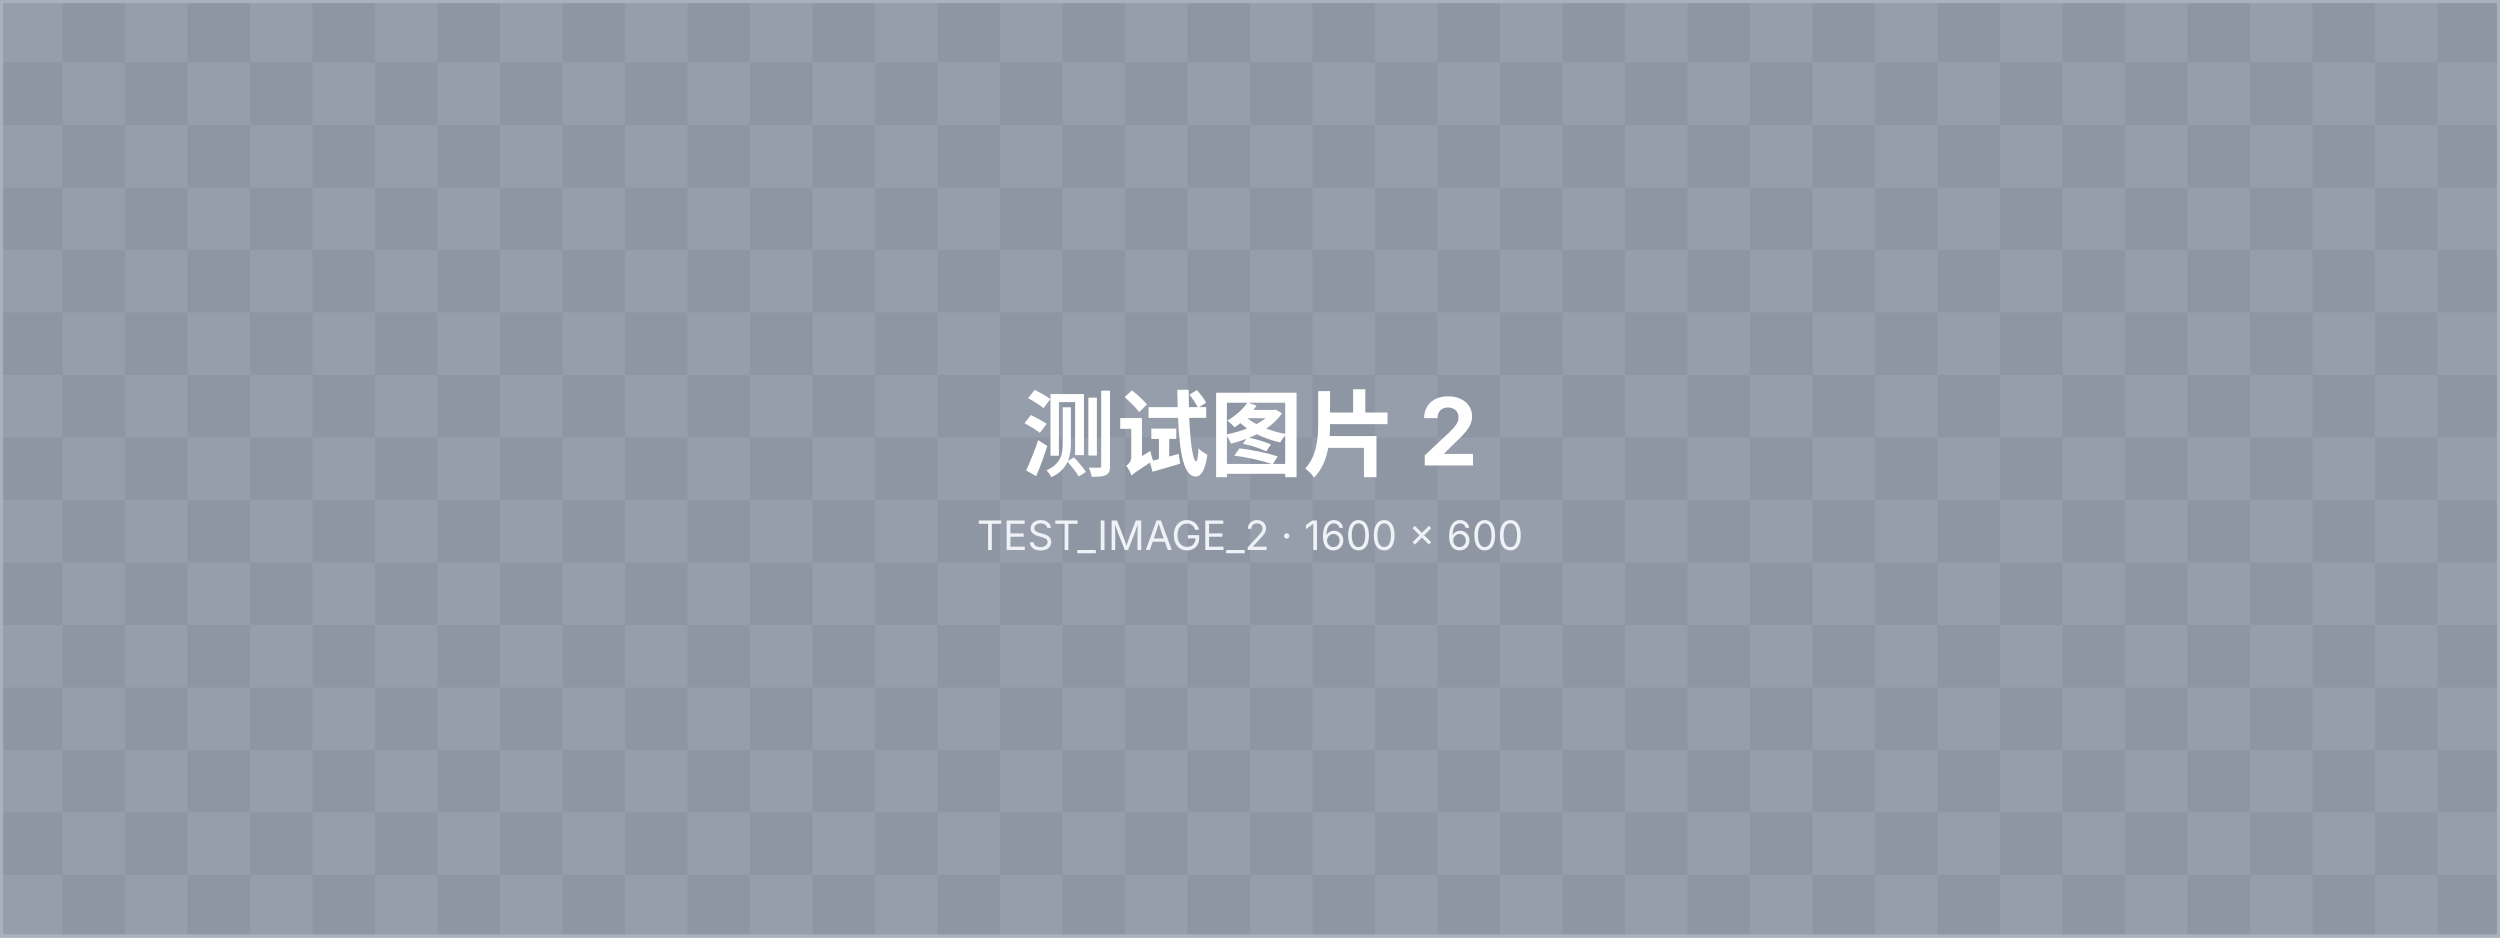
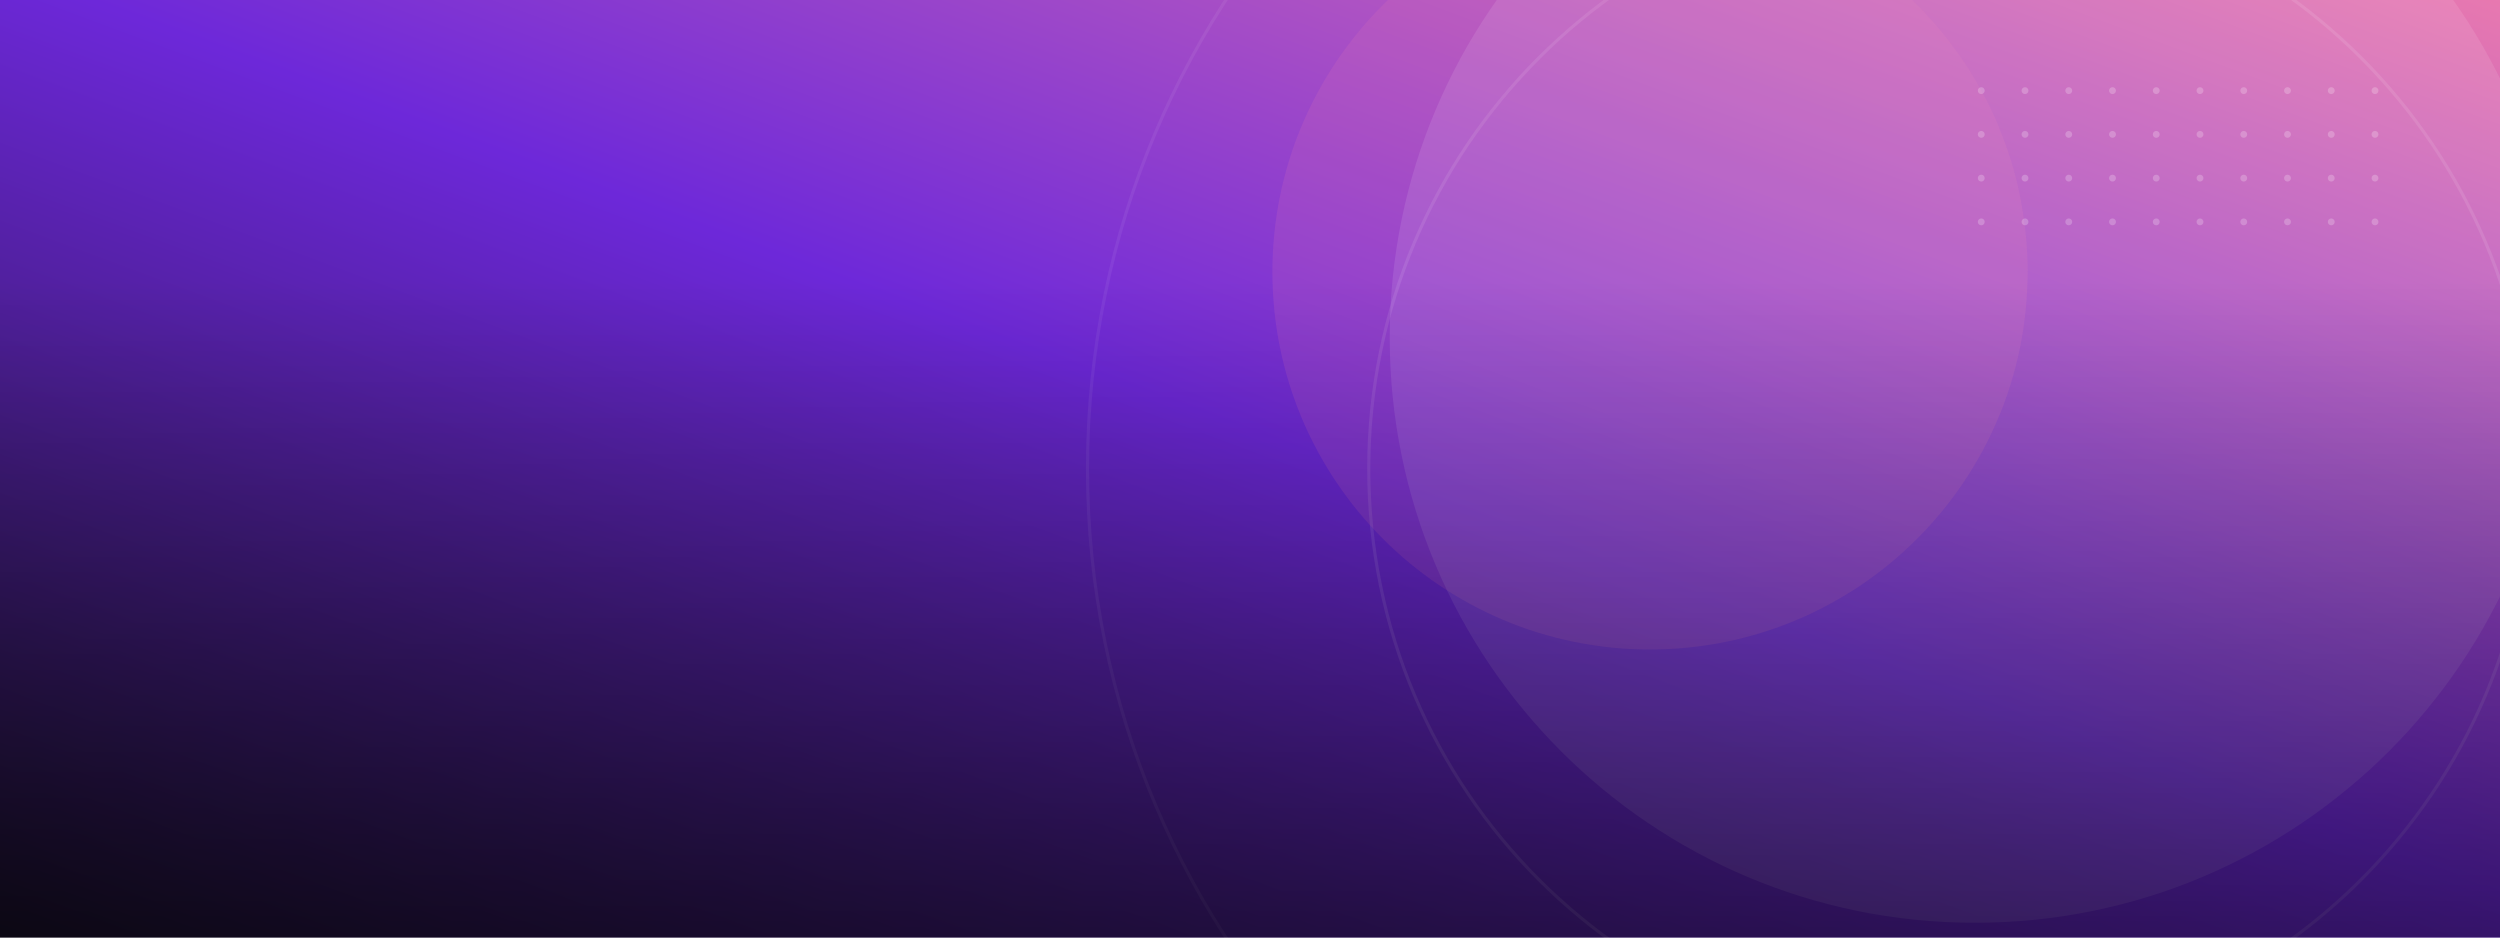
- <svg xmlns="http://www.w3.org/2000/svg" viewBox="0 0 1600 600" width="1600" height="600" role="img" aria-label="测试图片 2">
+ <svg xmlns="http://www.w3.org/2000/svg" viewBox="0 0 1600 600" width="1600" height="600" role="img" aria-hidden="true">
  <defs>
-     <pattern id="chk" width="80" height="80" patternUnits="userSpaceOnUse">
-       <rect width="80" height="80" fill="#8f96a3" />
-       <rect width="40" height="40" fill="#979eab" />
-       <rect x="40" y="40" width="40" height="40" fill="#979eab" />
-     </pattern>
+     <linearGradient id="b3013" x1="0" y1="1" x2="1" y2="0">
+       <stop offset="0" stop-color="#170f26" />
+       <stop offset="0.52" stop-color="#6d28d9" />
+       <stop offset="1" stop-color="#e879b0" />
+     </linearGradient>
+     <linearGradient id="b3013s" x1="0" y1="0" x2="0" y2="1">
+       <stop offset="0.3" stop-color="#000000" stop-opacity="0" />
+       <stop offset="1" stop-color="#000000" stop-opacity="0.5" />
+     </linearGradient>
  </defs>
-   <rect width="1600" height="600" fill="url(#chk)" />
-   <rect x="1" y="1" width="1598" height="598" fill="none" stroke="#aab1bd" stroke-width="2" />
-   <g font-family="system-ui, -apple-system, 'Segoe UI', 'PingFang SC', 'Microsoft YaHei', sans-serif" text-anchor="middle">
-     <text x="800" y="300" font-size="60" font-weight="700" fill="#ffffff">测试图片 2</text>
-     <text x="800" y="352" font-size="26" fill="#eef1f6">TEST_IMAGE_2 · 1600 × 600</text>
-   </g>
+   <rect width="1600" height="600" fill="url(#b3013)" />
+   <circle cx="1248" cy="300" r="372" fill="none" stroke="#ffffff" stroke-opacity="0.1" stroke-width="2" />
+   <circle cx="1248" cy="300" r="552" fill="none" stroke="#ffffff" stroke-opacity="0.06" stroke-width="2" />
+   <circle cx="66%" cy="29%" r="20%" fill="#e879b0" opacity="0.16" />
+   <circle cx="79%" cy="36%" r="31%" fill="#ffffff" opacity="0.1" />
+   <circle cx="1268" cy="58" r="2.2" fill="#ffffff" opacity="0.22" />
+   <circle cx="1296" cy="58" r="2.2" fill="#ffffff" opacity="0.22" />
+   <circle cx="1324" cy="58" r="2.2" fill="#ffffff" opacity="0.22" />
+   <circle cx="1352" cy="58" r="2.2" fill="#ffffff" opacity="0.22" />
+   <circle cx="1380" cy="58" r="2.2" fill="#ffffff" opacity="0.22" />
+   <circle cx="1408" cy="58" r="2.2" fill="#ffffff" opacity="0.22" />
+   <circle cx="1436" cy="58" r="2.2" fill="#ffffff" opacity="0.22" />
+   <circle cx="1464" cy="58" r="2.2" fill="#ffffff" opacity="0.22" />
+   <circle cx="1492" cy="58" r="2.2" fill="#ffffff" opacity="0.22" />
+   <circle cx="1520" cy="58" r="2.2" fill="#ffffff" opacity="0.22" />
+   <circle cx="1268" cy="86" r="2.2" fill="#ffffff" opacity="0.22" />
+   <circle cx="1296" cy="86" r="2.2" fill="#ffffff" opacity="0.22" />
+   <circle cx="1324" cy="86" r="2.2" fill="#ffffff" opacity="0.22" />
+   <circle cx="1352" cy="86" r="2.2" fill="#ffffff" opacity="0.22" />
+   <circle cx="1380" cy="86" r="2.2" fill="#ffffff" opacity="0.22" />
+   <circle cx="1408" cy="86" r="2.2" fill="#ffffff" opacity="0.22" />
+   <circle cx="1436" cy="86" r="2.2" fill="#ffffff" opacity="0.22" />
+   <circle cx="1464" cy="86" r="2.2" fill="#ffffff" opacity="0.22" />
+   <circle cx="1492" cy="86" r="2.2" fill="#ffffff" opacity="0.22" />
+   <circle cx="1520" cy="86" r="2.2" fill="#ffffff" opacity="0.22" />
+   <circle cx="1268" cy="114" r="2.2" fill="#ffffff" opacity="0.22" />
+   <circle cx="1296" cy="114" r="2.2" fill="#ffffff" opacity="0.22" />
+   <circle cx="1324" cy="114" r="2.2" fill="#ffffff" opacity="0.22" />
+   <circle cx="1352" cy="114" r="2.2" fill="#ffffff" opacity="0.22" />
+   <circle cx="1380" cy="114" r="2.2" fill="#ffffff" opacity="0.22" />
+   <circle cx="1408" cy="114" r="2.2" fill="#ffffff" opacity="0.22" />
+   <circle cx="1436" cy="114" r="2.2" fill="#ffffff" opacity="0.22" />
+   <circle cx="1464" cy="114" r="2.2" fill="#ffffff" opacity="0.22" />
+   <circle cx="1492" cy="114" r="2.2" fill="#ffffff" opacity="0.22" />
+   <circle cx="1520" cy="114" r="2.2" fill="#ffffff" opacity="0.22" />
+   <circle cx="1268" cy="142" r="2.2" fill="#ffffff" opacity="0.22" />
+   <circle cx="1296" cy="142" r="2.2" fill="#ffffff" opacity="0.22" />
+   <circle cx="1324" cy="142" r="2.2" fill="#ffffff" opacity="0.22" />
+   <circle cx="1352" cy="142" r="2.2" fill="#ffffff" opacity="0.22" />
+   <circle cx="1380" cy="142" r="2.2" fill="#ffffff" opacity="0.22" />
+   <circle cx="1408" cy="142" r="2.2" fill="#ffffff" opacity="0.22" />
+   <circle cx="1436" cy="142" r="2.2" fill="#ffffff" opacity="0.22" />
+   <circle cx="1464" cy="142" r="2.2" fill="#ffffff" opacity="0.22" />
+   <circle cx="1492" cy="142" r="2.2" fill="#ffffff" opacity="0.22" />
+   <circle cx="1520" cy="142" r="2.2" fill="#ffffff" opacity="0.22" />
+   <rect width="1600" height="600" fill="url(#b3013s)" />
</svg>
